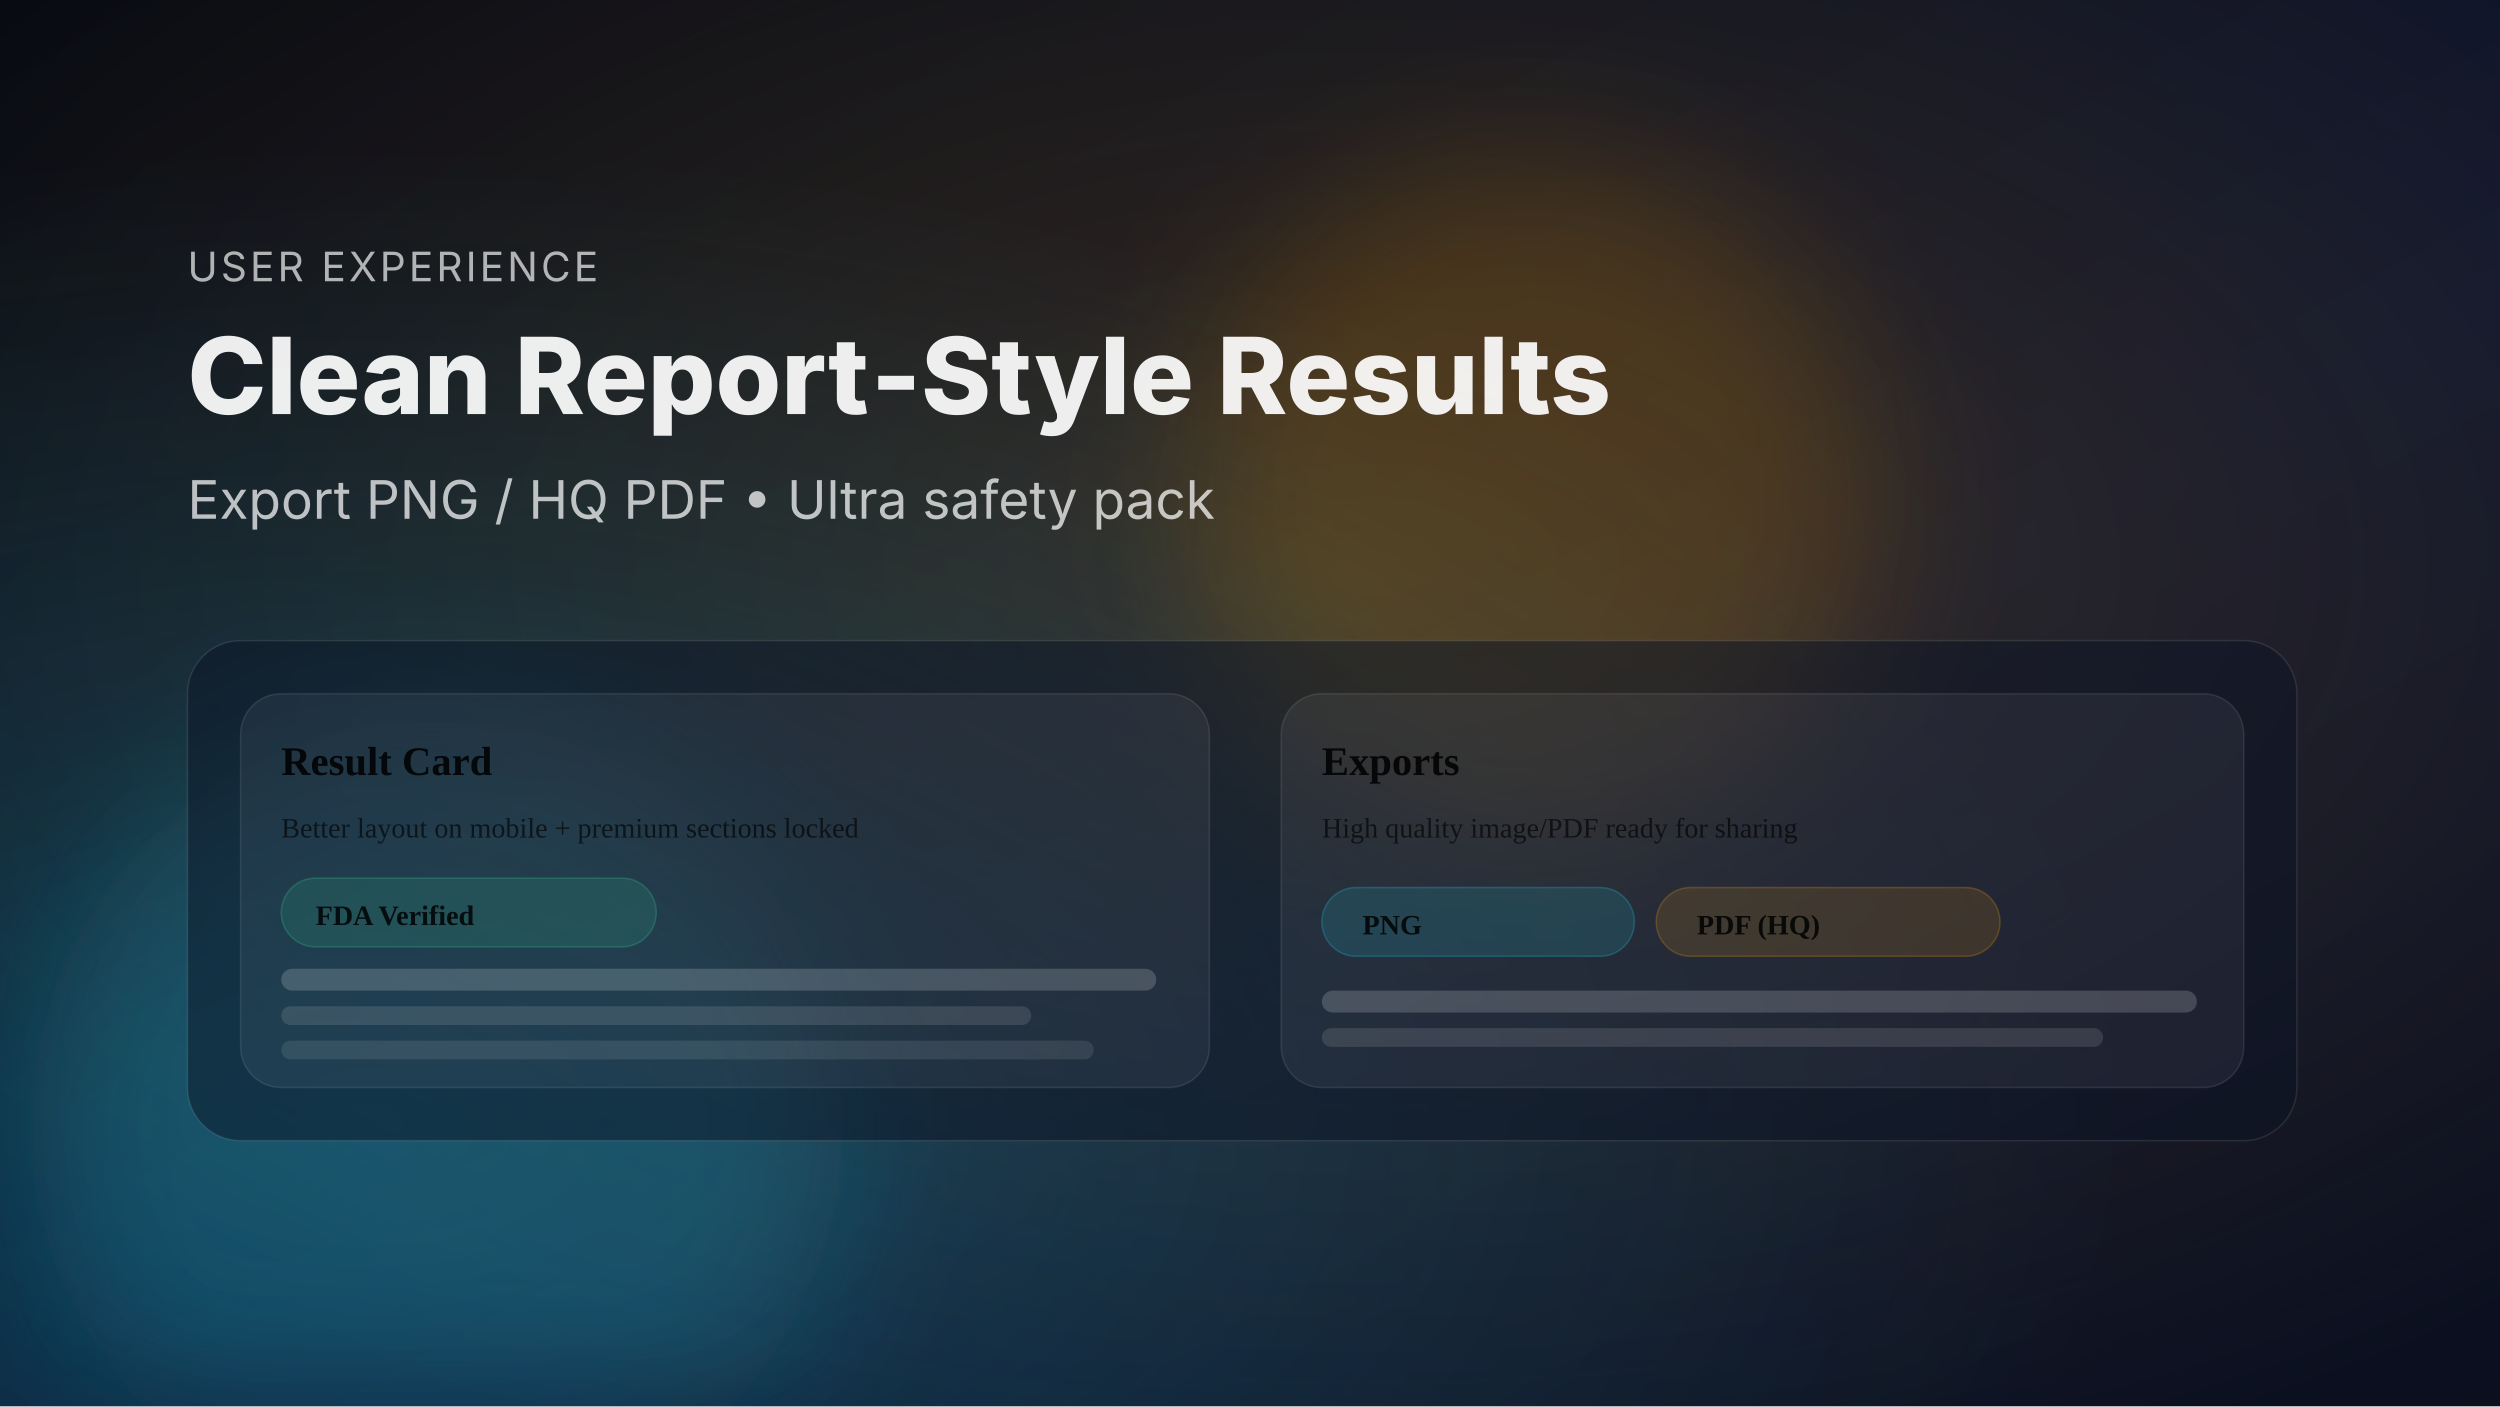
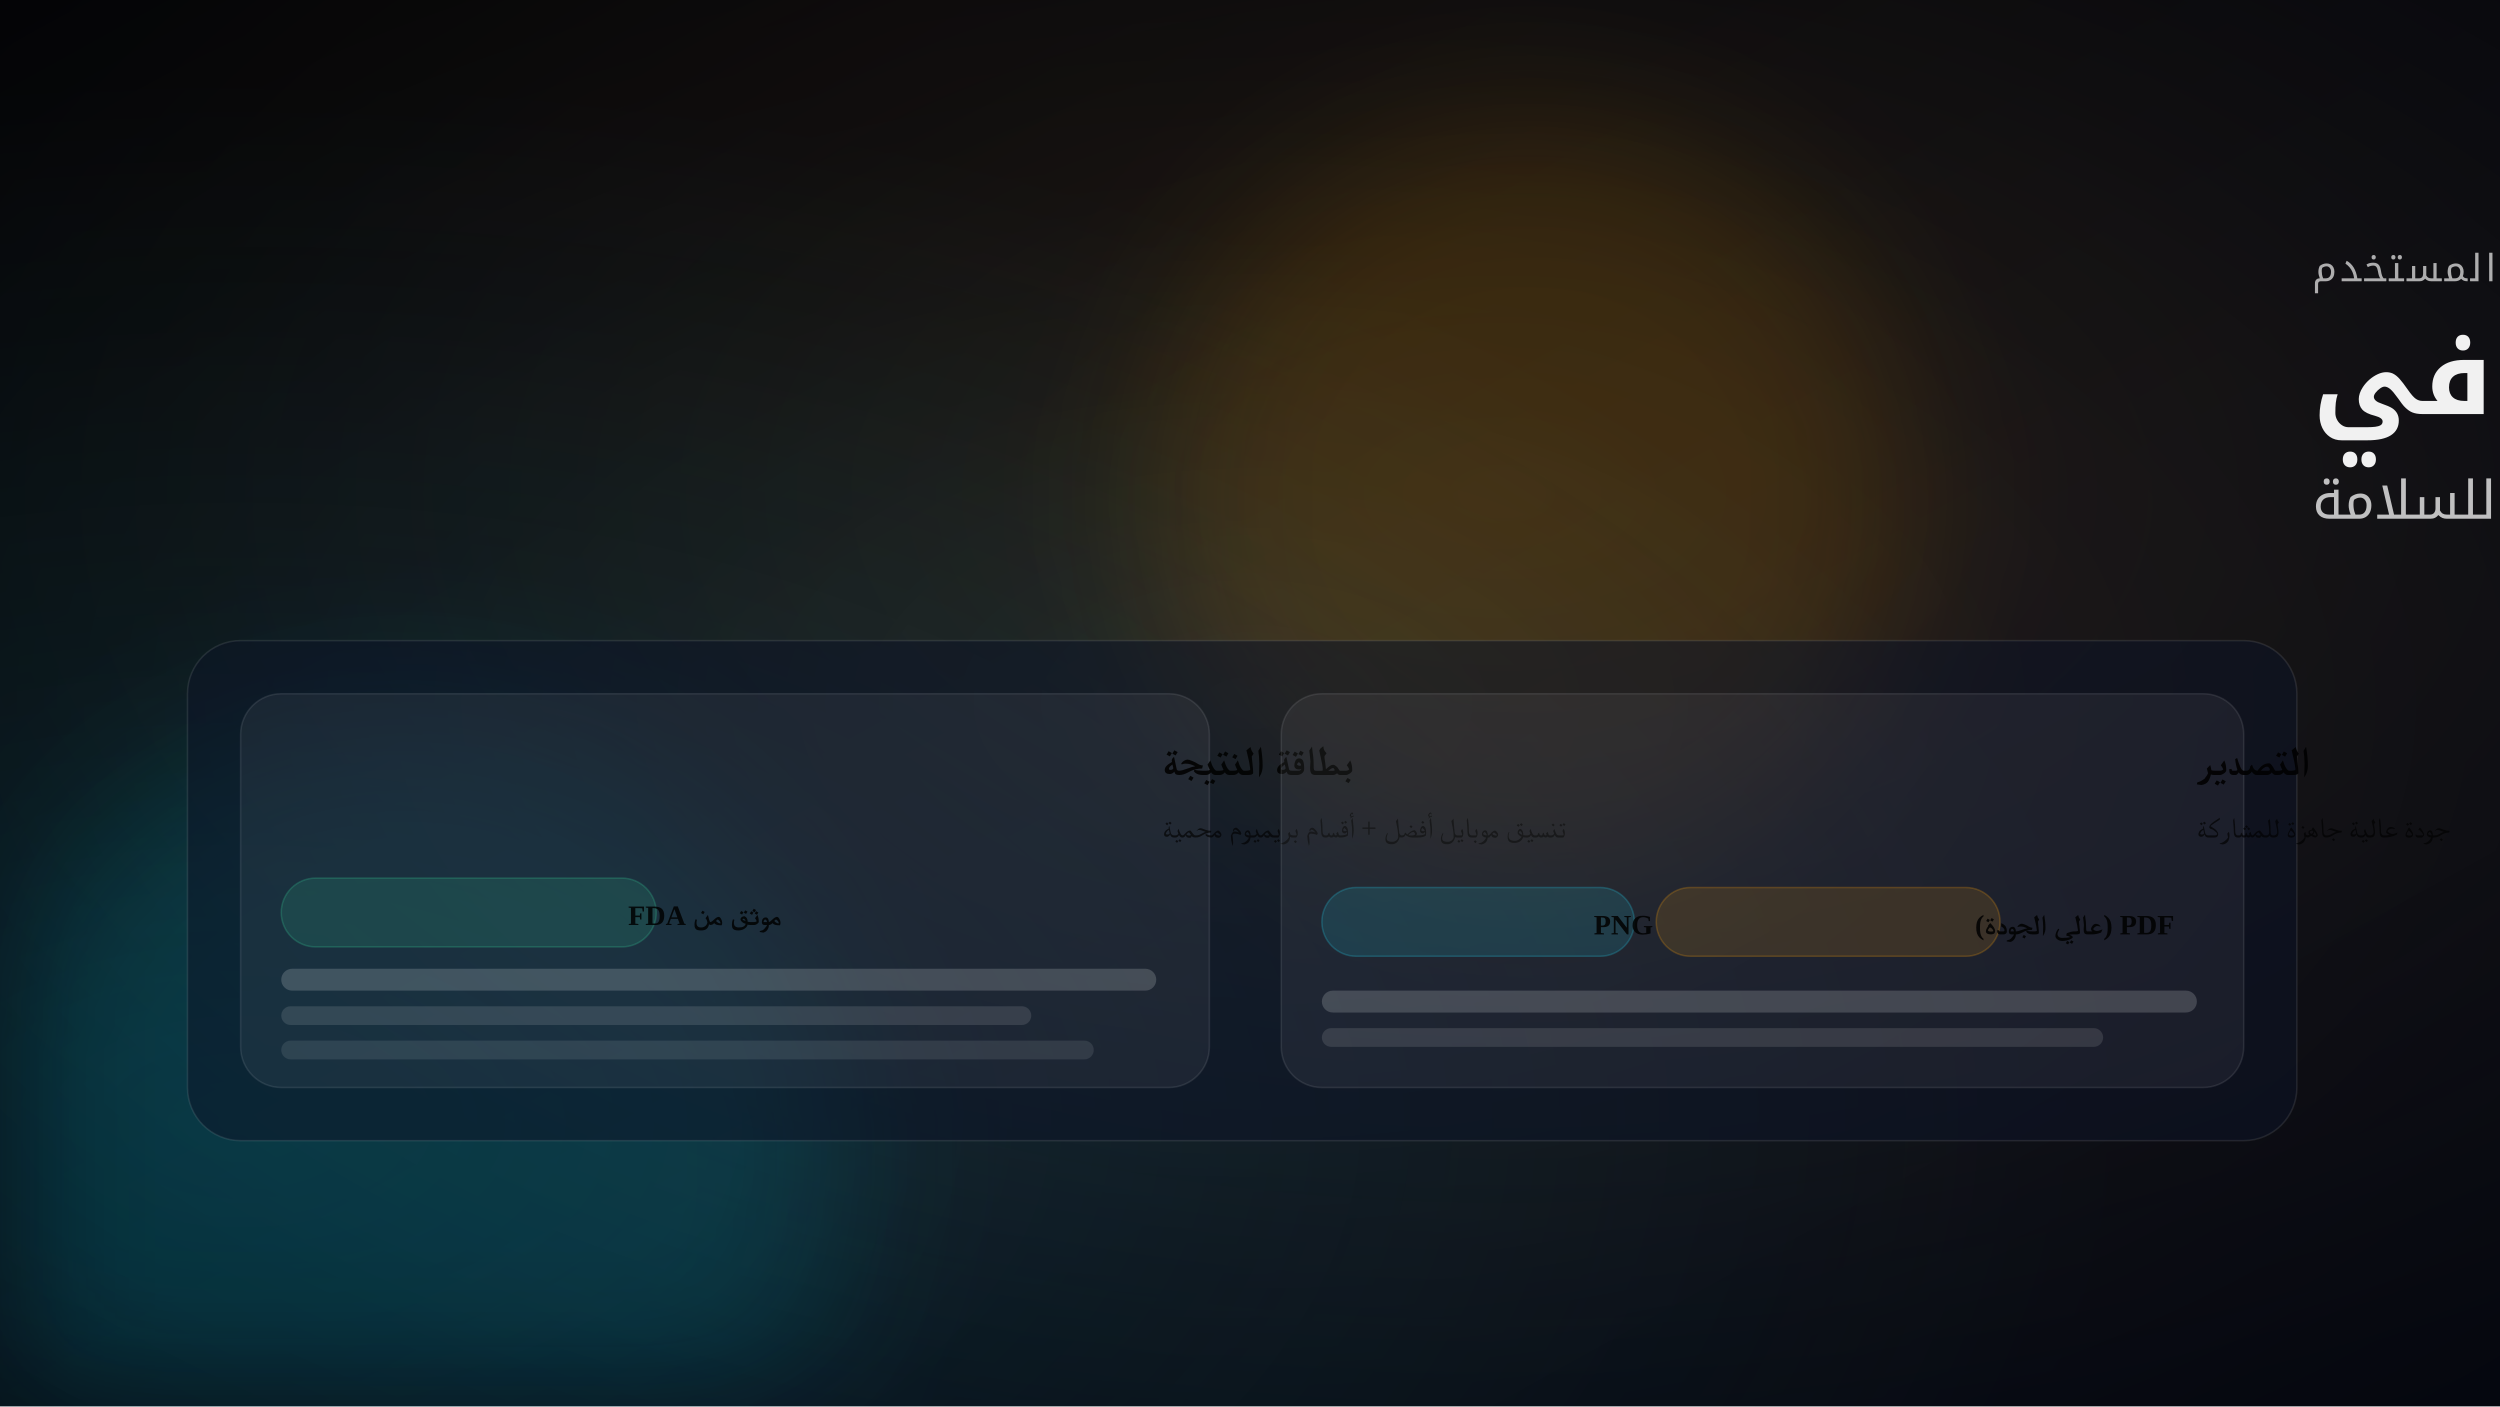
<svg xmlns="http://www.w3.org/2000/svg" width="1600" height="900" viewBox="0 0 1600 900">
  <defs>
    <linearGradient id="bg3" x1="0" y1="0" x2="1" y2="1">
-       <stop offset="0" stop-color="#070a12" />
-       <stop offset="0.6" stop-color="#0b1430" />
-       <stop offset="1" stop-color="#0b0f1e" />
+       <stop offset="0" stop-color="#05070d" />
+       <stop offset="0.6" stop-color="#0b1021" />
+       <stop offset="1" stop-color="#0a0f1e" />
    </linearGradient>
-     <radialGradient id="rg1" cx="55%" cy="40%" r="70%">
-       <stop offset="0" stop-color="#f59e0b" stop-opacity="0.18" />
+     <radialGradient id="rg1" cx="60%" cy="35%" r="75%">
+       <stop offset="0" stop-color="#f59e0b" stop-opacity="0.14" />
      <stop offset="1" stop-color="#f59e0b" stop-opacity="0" />
    </radialGradient>
-     <radialGradient id="rg2" cx="15%" cy="80%" r="70%">
-       <stop offset="0" stop-color="#22d3ee" stop-opacity="0.22" />
+     <radialGradient id="rg2" cx="10%" cy="80%" r="75%">
+       <stop offset="0" stop-color="#22d3ee" stop-opacity="0.18" />
      <stop offset="1" stop-color="#22d3ee" stop-opacity="0" />
    </radialGradient>
+     <radialGradient id="vignette3" cx="50%" cy="50%" r="75%">
+       <stop offset="0" stop-color="#000000" stop-opacity="0" />
+       <stop offset="1" stop-color="#000000" stop-opacity="0.55" />
+     </radialGradient>
    <filter id="soft3" x="-20%" y="-20%" width="140%" height="140%">
-       <feGaussianBlur stdDeviation="46" />
+       <feGaussianBlur stdDeviation="50" />
    </filter>
  </defs>
  <rect width="1600" height="900" fill="url(#bg3)" />
  <rect width="1600" height="900" fill="url(#rg1)" />
  <rect width="1600" height="900" fill="url(#rg2)" />
+   <rect width="1600" height="900" fill="url(#vignette3)" />
  <g filter="url(#soft3)">
-     <circle cx="980" cy="320" r="220" fill="#f59e0b" fill-opacity="0.16" />
-     <circle cx="280" cy="720" r="260" fill="#22d3ee" fill-opacity="0.16" />
+     <circle cx="980" cy="320" r="240" fill="#f59e0b" fill-opacity="0.14" />
+     <circle cx="260" cy="740" r="280" fill="#22d3ee" fill-opacity="0.14" />
  </g>
-   <g font-family="Inter, ui-sans-serif, system-ui" fill="#ffffff" opacity="0.92">
-     <text x="120" y="180" font-size="26" fill-opacity="0.72" letter-spacing="2">USER EXPERIENCE</text>
-     <text x="120" y="265" font-size="68" font-weight="800">Clean Report‑Style Results</text>
-     <text x="120" y="332" font-size="34" fill-opacity="0.78">Export PNG / HQ PDF • Ultra safety pack</text>
+   <g font-family="Cairo, Tajawal, 'Noto Kufi Arabic', 'Noto Sans Arabic', system-ui" fill="#ffffff" opacity="0.94">
+     <text x="1480" y="180" font-size="24" fill-opacity="0.70" letter-spacing="2" text-anchor="end" direction="rtl">تجربة المستخدم</text>
+     <text x="1480" y="265" font-size="70" font-weight="800" text-anchor="end" direction="rtl">نتائج بتنسيق تقرير احترافي</text>
+     <text x="1480" y="332" font-size="34" fill-opacity="0.78" text-anchor="end" direction="rtl">تصدير PNG / PDF عالي الجودة • حزمة ألترا للسلامة</text>
  </g>
  <g transform="translate(120 410)" opacity="0.95">
-     <rect x="0" y="0" width="1350" height="320" rx="34" fill="#0b1226" fill-opacity="0.52" stroke="#ffffff" stroke-opacity="0.10" />
+     <rect x="0" y="0" width="1350" height="320" rx="34" fill="#0b1226" fill-opacity="0.56" stroke="#ffffff" stroke-opacity="0.10" />
    <g transform="translate(34 34)">
      <rect x="0" y="0" width="620" height="252" rx="26" fill="#ffffff" fill-opacity="0.06" stroke="#ffffff" stroke-opacity="0.10" />
-       <text x="26" y="52" font-size="26" font-weight="800" fill-opacity="0.92">Result Card</text>
-       <text x="26" y="92" font-size="18" fill-opacity="0.68">Better layout on mobile + premium sections locked</text>
+       <text x="590" y="52" font-size="26" font-weight="800" fill-opacity="0.92" text-anchor="end" direction="rtl">بطاقة النتيجة</text>
+       <text x="590" y="92" font-size="18" fill-opacity="0.68" text-anchor="end" direction="rtl">تنسيق موبايل أفضل + أقسام بريميوم محمية</text>
      <rect x="26" y="118" width="240" height="44" rx="22" fill="#34d399" fill-opacity="0.14" stroke="#34d399" stroke-opacity="0.25" />
-       <text x="48" y="148" font-size="18" font-weight="700" fill-opacity="0.88">FDA Verified</text>
+       <text x="248" y="148" font-size="18" font-weight="700" fill-opacity="0.88" text-anchor="end" direction="rtl">موثق من FDA</text>
      <rect x="26" y="176" width="560" height="14" rx="7" fill="#ffffff" fill-opacity="0.18" />
      <rect x="26" y="200" width="480" height="12" rx="6" fill="#ffffff" fill-opacity="0.12" />
      <rect x="26" y="222" width="520" height="12" rx="6" fill="#ffffff" fill-opacity="0.10" />
    </g>
    <g transform="translate(700 34)">
      <rect x="0" y="0" width="616" height="252" rx="26" fill="#ffffff" fill-opacity="0.06" stroke="#ffffff" stroke-opacity="0.10" />
-       <text x="26" y="52" font-size="26" font-weight="800" fill-opacity="0.92">Exports</text>
-       <text x="26" y="92" font-size="18" fill-opacity="0.68">High quality image/PDF ready for sharing</text>
+       <text x="586" y="52" font-size="26" font-weight="800" fill-opacity="0.92" text-anchor="end" direction="rtl">التصدير</text>
+       <text x="586" y="92" font-size="18" fill-opacity="0.68" text-anchor="end" direction="rtl">جودة عالية جاهزة للمشاركة</text>
      <rect x="26" y="124" width="200" height="44" rx="22" fill="#22d3ee" fill-opacity="0.14" stroke="#22d3ee" stroke-opacity="0.25" />
-       <text x="52" y="154" font-size="18" font-weight="700" fill-opacity="0.88">PNG</text>
+       <text x="200" y="154" font-size="18" font-weight="700" fill-opacity="0.88" text-anchor="end" direction="rtl">PNG</text>
      <rect x="240" y="124" width="220" height="44" rx="22" fill="#f59e0b" fill-opacity="0.14" stroke="#f59e0b" stroke-opacity="0.25" />
-       <text x="266" y="154" font-size="18" font-weight="700" fill-opacity="0.88">PDF (HQ)</text>
+       <text x="444" y="154" font-size="18" font-weight="700" fill-opacity="0.88" text-anchor="end" direction="rtl">PDF (عالي الجودة)</text>
      <rect x="26" y="190" width="560" height="14" rx="7" fill="#ffffff" fill-opacity="0.18" />
      <rect x="26" y="214" width="500" height="12" rx="6" fill="#ffffff" fill-opacity="0.12" />
    </g>
  </g>
</svg>
